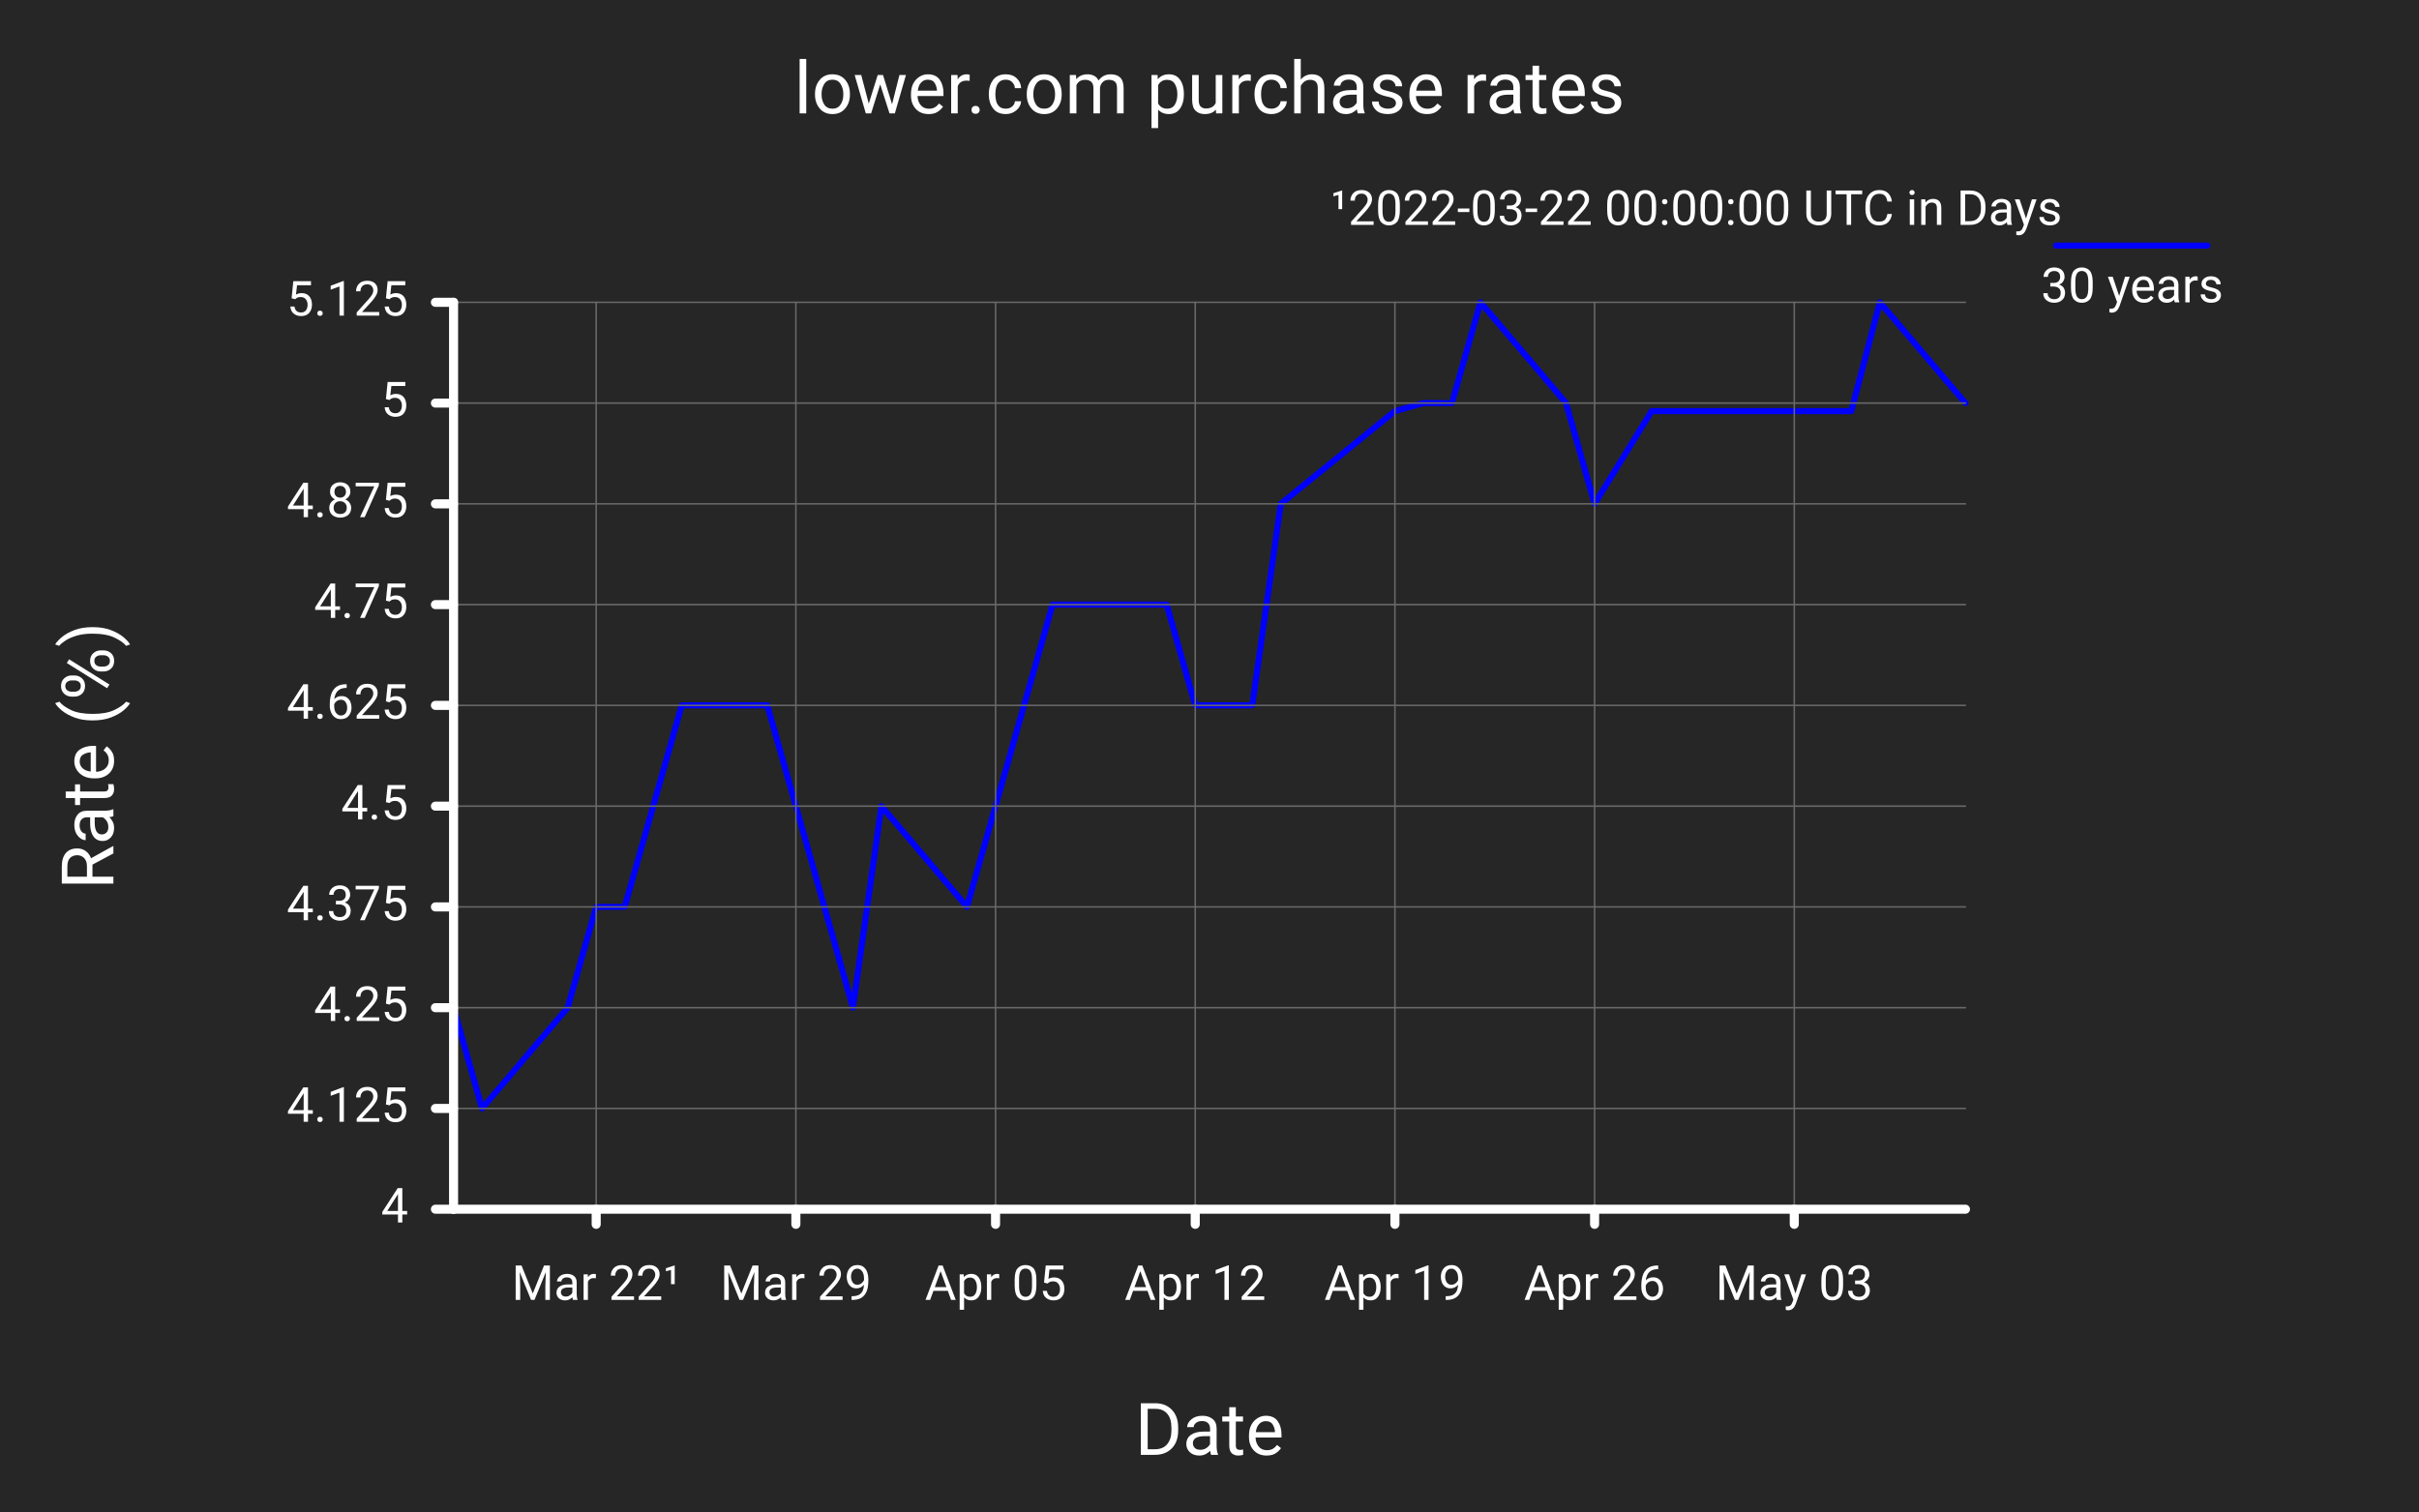
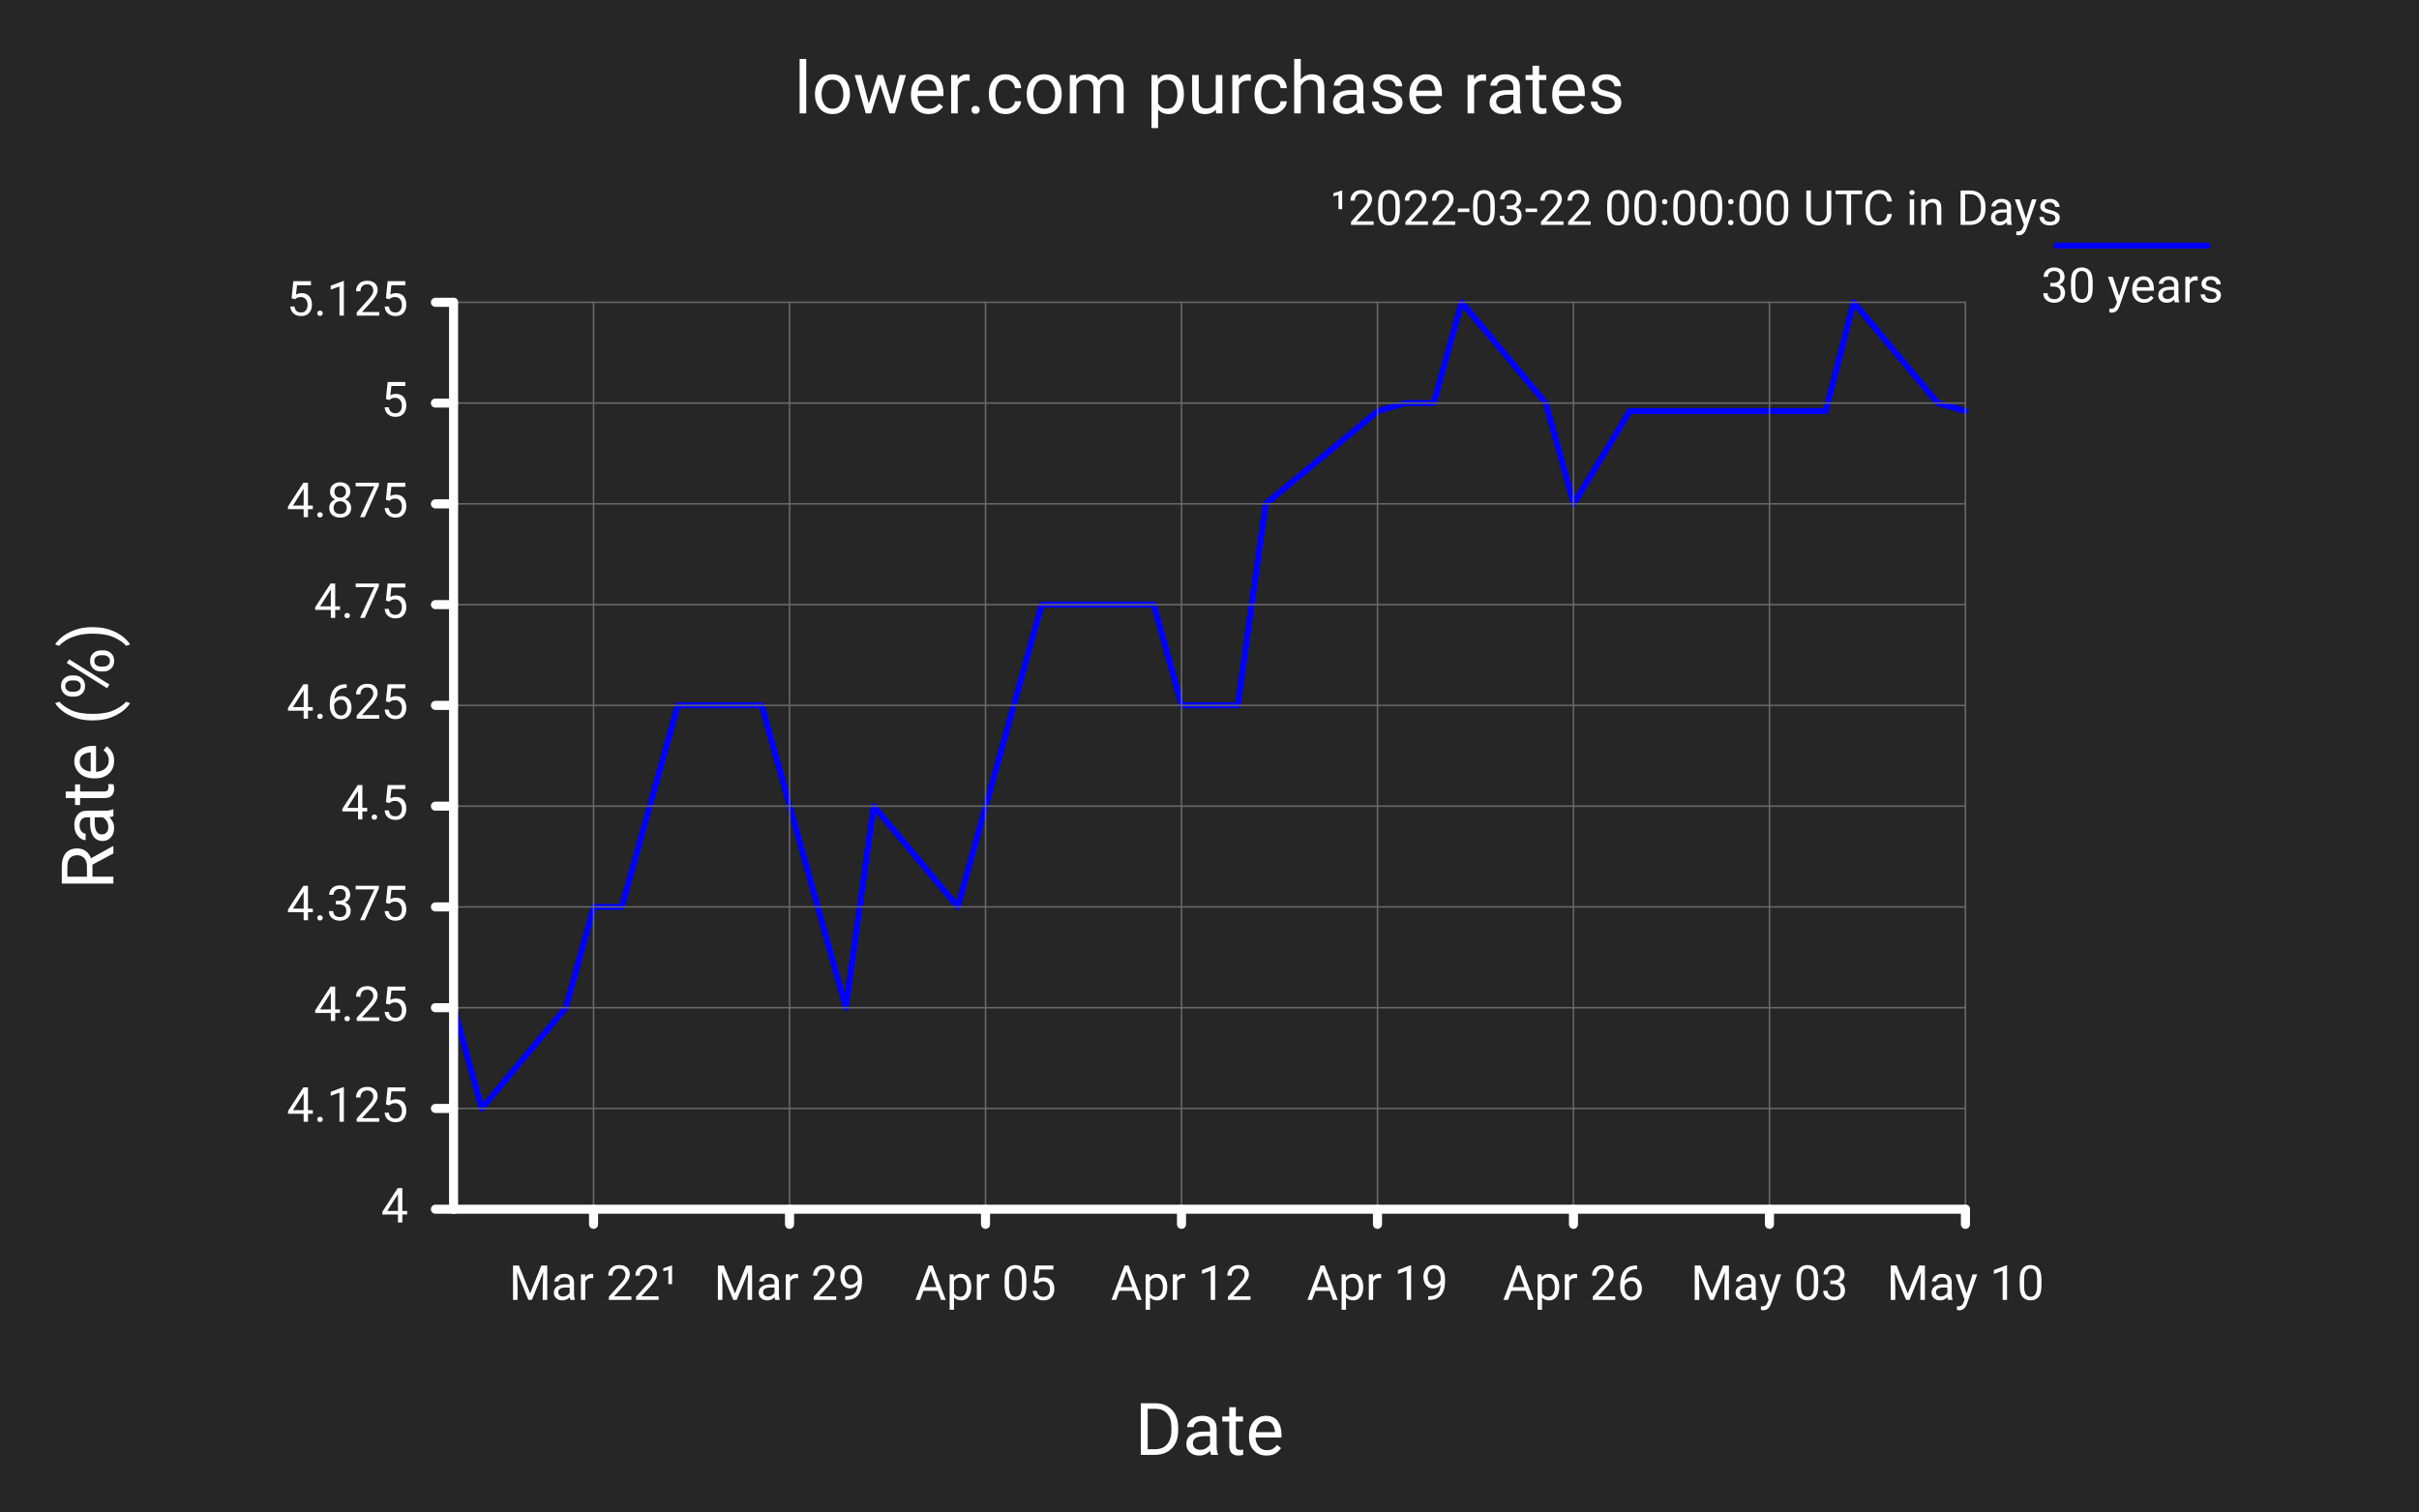
<svg xmlns="http://www.w3.org/2000/svg" class="poloto" width="800" height="500" viewBox="0 0 800 500">
  <style>.poloto{stroke-linecap:round;stroke-linejoin:round;font-family:Roboto,sans-serif;font-size:16px;}.poloto_background{fill:#262626;}.poloto_scatter{stroke-width:7}.poloto_tick_line{stroke:dimgray;stroke-width:0.5}.poloto_line{stroke-width:2}.poloto_text{fill: white;}.poloto_axis_lines{stroke: white;stroke-width:3;fill:none;stroke-dasharray:none}.poloto_title{font-size:24px;dominant-baseline:start;text-anchor:middle;}.poloto_xname{font-size:24px;dominant-baseline:start;text-anchor:middle;}.poloto_yname{font-size:24px;dominant-baseline:start;text-anchor:middle;}.poloto0stroke{stroke:blue;}.poloto1stroke{stroke:red;}.poloto2stroke{stroke:green;}.poloto3stroke{stroke:gold;}.poloto4stroke{stroke:aqua;}.poloto5stroke{stroke:lime;}.poloto6stroke{stroke:orange;}.poloto7stroke{stroke:chocolate;}.poloto0fill{fill:blue;}.poloto1fill{fill:red;}.poloto2fill{fill:green;}.poloto3fill{fill:gold;}.poloto4fill{fill:aqua;}.poloto5fill{fill:lime;}.poloto6fill{fill:orange;}.poloto7fill{fill:chocolate;}</style>
  <circle r="1e5" class="poloto_background" />
  <text class="poloto_text poloto_legend_text" x="675" y="100">30 years</text>
  <line class="poloto_line poloto_legend_icon poloto0stroke poloto0legend" stroke="black" x1="680" x2="730" y1="81.25" y2="81.25" />
-   <path class="poloto_line poloto0stroke" fill="none" stroke="black" d=" M 150.00 333.33 L 159.43 366.67 L 187.74 333.33 L 197.17 300.00 L 206.60 300.00 L 206.60 300.00 L 225.47 233.33 L 253.77 233.33 L 263.21 266.67 L 272.64 300.00 L 282.08 333.33 L 291.51 266.67 L 319.81 300.00 L 329.25 266.67 L 338.68 233.33 L 348.11 200.00 L 357.55 200.00 L 385.85 200.00 L 395.28 233.33 L 404.72 233.33 L 414.15 233.33 L 423.58 166.67 L 461.32 136.00 L 470.75 133.33 L 480.19 133.33 L 489.62 100.00 L 517.92 133.33 L 527.36 166.67 L 546.23 136.00 L 555.66 136.00 L 583.96 136.00 L 593.40 136.00 L 602.83 136.00 L 612.26 136.00 L 621.70 100.00 L 650.00 133.33" />
+   <path class="poloto_line poloto0stroke" fill="none" stroke="black" d=" M 150.00 333.33 L 159.26 366.67 L 187.04 333.33 L 196.30 300.00 L 205.56 300.00 L 205.56 300.00 L 224.07 233.33 L 251.85 233.33 L 261.11 266.67 L 270.37 300.00 L 279.63 333.33 L 288.89 266.67 L 316.67 300.00 L 325.93 266.67 L 335.19 233.33 L 344.44 200.00 L 353.70 200.00 L 381.48 200.00 L 390.74 233.33 L 400.00 233.33 L 409.26 233.33 L 418.52 166.67 L 455.56 136.00 L 464.81 133.33 L 474.07 133.33 L 483.33 100.00 L 511.11 133.33 L 520.37 166.67 L 538.89 136.00 L 548.15 136.00 L 575.93 136.00 L 585.19 136.00 L 594.44 136.00 L 603.70 136.00 L 612.96 100.00 L 640.74 133.33 L 650.00 136.00" />
  <text class="poloto_labels poloto_text poloto_title" x="400" y="37.5">lower.com purchase rates</text>
  <text class="poloto_labels poloto_text poloto_xname" x="400" y="481.25">Date</text>
  <text class="poloto_labels poloto_text poloto_yname" transform="rotate(-90,37.5,250)" x="37.5" y="250">Rate (%)</text>
  <text class="poloto_tick_labels poloto_text" dominant-baseline="middle" text-anchor="start" x="150" y="70" />
  <line class="poloto_axis_lines" stroke="black" x1="150" x2="144" y1="400" y2="400" />
  <line class="poloto_tick_line" stroke="black" x1="150" x2="650" y1="400" y2="400" />
  <text class="poloto_tick_labels poloto_text" dominant-baseline="middle" text-anchor="end" x="135" y="400">4</text>
  <line class="poloto_axis_lines" stroke="black" x1="150" x2="144" y1="366.667" y2="366.667" />
  <line class="poloto_tick_line" stroke="black" x1="150" x2="650" y1="366.667" y2="366.667" />
  <text class="poloto_tick_labels poloto_text" dominant-baseline="middle" text-anchor="end" x="135" y="366.667">4.125</text>
  <line class="poloto_axis_lines" stroke="black" x1="150" x2="144" y1="333.333" y2="333.333" />
  <line class="poloto_tick_line" stroke="black" x1="150" x2="650" y1="333.333" y2="333.333" />
  <text class="poloto_tick_labels poloto_text" dominant-baseline="middle" text-anchor="end" x="135" y="333.333">4.25</text>
  <line class="poloto_axis_lines" stroke="black" x1="150" x2="144" y1="300" y2="300" />
  <line class="poloto_tick_line" stroke="black" x1="150" x2="650" y1="300" y2="300" />
  <text class="poloto_tick_labels poloto_text" dominant-baseline="middle" text-anchor="end" x="135" y="300">4.375</text>
  <line class="poloto_axis_lines" stroke="black" x1="150" x2="144" y1="266.667" y2="266.667" />
  <line class="poloto_tick_line" stroke="black" x1="150" x2="650" y1="266.667" y2="266.667" />
  <text class="poloto_tick_labels poloto_text" dominant-baseline="middle" text-anchor="end" x="135" y="266.667">4.5</text>
  <line class="poloto_axis_lines" stroke="black" x1="150" x2="144" y1="233.333" y2="233.333" />
  <line class="poloto_tick_line" stroke="black" x1="150" x2="650" y1="233.333" y2="233.333" />
  <text class="poloto_tick_labels poloto_text" dominant-baseline="middle" text-anchor="end" x="135" y="233.333">4.625</text>
  <line class="poloto_axis_lines" stroke="black" x1="150" x2="144" y1="200" y2="200" />
  <line class="poloto_tick_line" stroke="black" x1="150" x2="650" y1="200" y2="200" />
  <text class="poloto_tick_labels poloto_text" dominant-baseline="middle" text-anchor="end" x="135" y="200">4.75</text>
  <line class="poloto_axis_lines" stroke="black" x1="150" x2="144" y1="166.667" y2="166.667" />
  <line class="poloto_tick_line" stroke="black" x1="150" x2="650" y1="166.667" y2="166.667" />
  <text class="poloto_tick_labels poloto_text" dominant-baseline="middle" text-anchor="end" x="135" y="166.667">4.875</text>
  <line class="poloto_axis_lines" stroke="black" x1="150" x2="144" y1="133.333" y2="133.333" />
  <line class="poloto_tick_line" stroke="black" x1="150" x2="650" y1="133.333" y2="133.333" />
  <text class="poloto_tick_labels poloto_text" dominant-baseline="middle" text-anchor="end" x="135" y="133.333">5</text>
  <line class="poloto_axis_lines" stroke="black" x1="150" x2="144" y1="100" y2="100" />
  <line class="poloto_tick_line" stroke="black" x1="150" x2="650" y1="100" y2="100" />
  <text class="poloto_tick_labels poloto_text" dominant-baseline="middle" text-anchor="end" x="135" y="100">5.125</text>
  <text class="poloto_tick_labels poloto_text" dominant-baseline="middle" text-anchor="start" x="440" y="70">¹2022-03-22 00:00:00 UTC in Days</text>
-   <line class="poloto_axis_lines" stroke="black" x1="197.17" x2="197.17" y1="400" y2="405" />
-   <line class="poloto_tick_line" stroke="black" x1="197.17" x2="197.17" y1="400" y2="100" />
-   <text class="poloto_tick_labels poloto_text" dominant-baseline="start" text-anchor="middle" x="197.17" y="430">Mar 22¹</text>
-   <line class="poloto_axis_lines" stroke="black" x1="263.208" x2="263.208" y1="400" y2="405" />
-   <line class="poloto_tick_line" stroke="black" x1="263.208" x2="263.208" y1="400" y2="100" />
-   <text class="poloto_tick_labels poloto_text" dominant-baseline="start" text-anchor="middle" x="263.208" y="430">Mar 29</text>
-   <line class="poloto_axis_lines" stroke="black" x1="329.245" x2="329.245" y1="400" y2="405" />
-   <line class="poloto_tick_line" stroke="black" x1="329.245" x2="329.245" y1="400" y2="100" />
-   <text class="poloto_tick_labels poloto_text" dominant-baseline="start" text-anchor="middle" x="329.245" y="430">Apr 05</text>
-   <line class="poloto_axis_lines" stroke="black" x1="395.283" x2="395.283" y1="400" y2="405" />
-   <line class="poloto_tick_line" stroke="black" x1="395.283" x2="395.283" y1="400" y2="100" />
-   <text class="poloto_tick_labels poloto_text" dominant-baseline="start" text-anchor="middle" x="395.283" y="430">Apr 12</text>
-   <line class="poloto_axis_lines" stroke="black" x1="461.321" x2="461.321" y1="400" y2="405" />
-   <line class="poloto_tick_line" stroke="black" x1="461.321" x2="461.321" y1="400" y2="100" />
-   <text class="poloto_tick_labels poloto_text" dominant-baseline="start" text-anchor="middle" x="461.321" y="430">Apr 19</text>
-   <line class="poloto_axis_lines" stroke="black" x1="527.358" x2="527.358" y1="400" y2="405" />
-   <line class="poloto_tick_line" stroke="black" x1="527.358" x2="527.358" y1="400" y2="100" />
-   <text class="poloto_tick_labels poloto_text" dominant-baseline="start" text-anchor="middle" x="527.358" y="430">Apr 26</text>
-   <line class="poloto_axis_lines" stroke="black" x1="593.396" x2="593.396" y1="400" y2="405" />
-   <line class="poloto_tick_line" stroke="black" x1="593.396" x2="593.396" y1="400" y2="100" />
-   <text class="poloto_tick_labels poloto_text" dominant-baseline="start" text-anchor="middle" x="593.396" y="430">May 03</text>
+   <line class="poloto_axis_lines" stroke="black" x1="196.296" x2="196.296" y1="400" y2="405" />
+   <line class="poloto_tick_line" stroke="black" x1="196.296" x2="196.296" y1="400" y2="100" />
+   <text class="poloto_tick_labels poloto_text" dominant-baseline="start" text-anchor="middle" x="196.296" y="430">Mar 22¹</text>
+   <line class="poloto_axis_lines" stroke="black" x1="261.111" x2="261.111" y1="400" y2="405" />
+   <line class="poloto_tick_line" stroke="black" x1="261.111" x2="261.111" y1="400" y2="100" />
+   <text class="poloto_tick_labels poloto_text" dominant-baseline="start" text-anchor="middle" x="261.111" y="430">Mar 29</text>
+   <line class="poloto_axis_lines" stroke="black" x1="325.926" x2="325.926" y1="400" y2="405" />
+   <line class="poloto_tick_line" stroke="black" x1="325.926" x2="325.926" y1="400" y2="100" />
+   <text class="poloto_tick_labels poloto_text" dominant-baseline="start" text-anchor="middle" x="325.926" y="430">Apr 05</text>
+   <line class="poloto_axis_lines" stroke="black" x1="390.741" x2="390.741" y1="400" y2="405" />
+   <line class="poloto_tick_line" stroke="black" x1="390.741" x2="390.741" y1="400" y2="100" />
+   <text class="poloto_tick_labels poloto_text" dominant-baseline="start" text-anchor="middle" x="390.741" y="430">Apr 12</text>
+   <line class="poloto_axis_lines" stroke="black" x1="455.556" x2="455.556" y1="400" y2="405" />
+   <line class="poloto_tick_line" stroke="black" x1="455.556" x2="455.556" y1="400" y2="100" />
+   <text class="poloto_tick_labels poloto_text" dominant-baseline="start" text-anchor="middle" x="455.556" y="430">Apr 19</text>
+   <line class="poloto_axis_lines" stroke="black" x1="520.37" x2="520.37" y1="400" y2="405" />
+   <line class="poloto_tick_line" stroke="black" x1="520.37" x2="520.37" y1="400" y2="100" />
+   <text class="poloto_tick_labels poloto_text" dominant-baseline="start" text-anchor="middle" x="520.37" y="430">Apr 26</text>
+   <line class="poloto_axis_lines" stroke="black" x1="585.185" x2="585.185" y1="400" y2="405" />
+   <line class="poloto_tick_line" stroke="black" x1="585.185" x2="585.185" y1="400" y2="100" />
+   <text class="poloto_tick_labels poloto_text" dominant-baseline="start" text-anchor="middle" x="585.185" y="430">May 03</text>
+   <line class="poloto_axis_lines" stroke="black" x1="650" x2="650" y1="400" y2="405" />
+   <line class="poloto_tick_line" stroke="black" x1="650" x2="650" y1="400" y2="100" />
+   <text class="poloto_tick_labels poloto_text" dominant-baseline="start" text-anchor="middle" x="650" y="430">May 10</text>
  <path stroke="black" fill="none" class="poloto_axis_lines" d=" M 150 400 L 650 400" />
  <path stroke="black" fill="none" class="poloto_axis_lines" d=" M 150 400 L 150 100" />
</svg>
